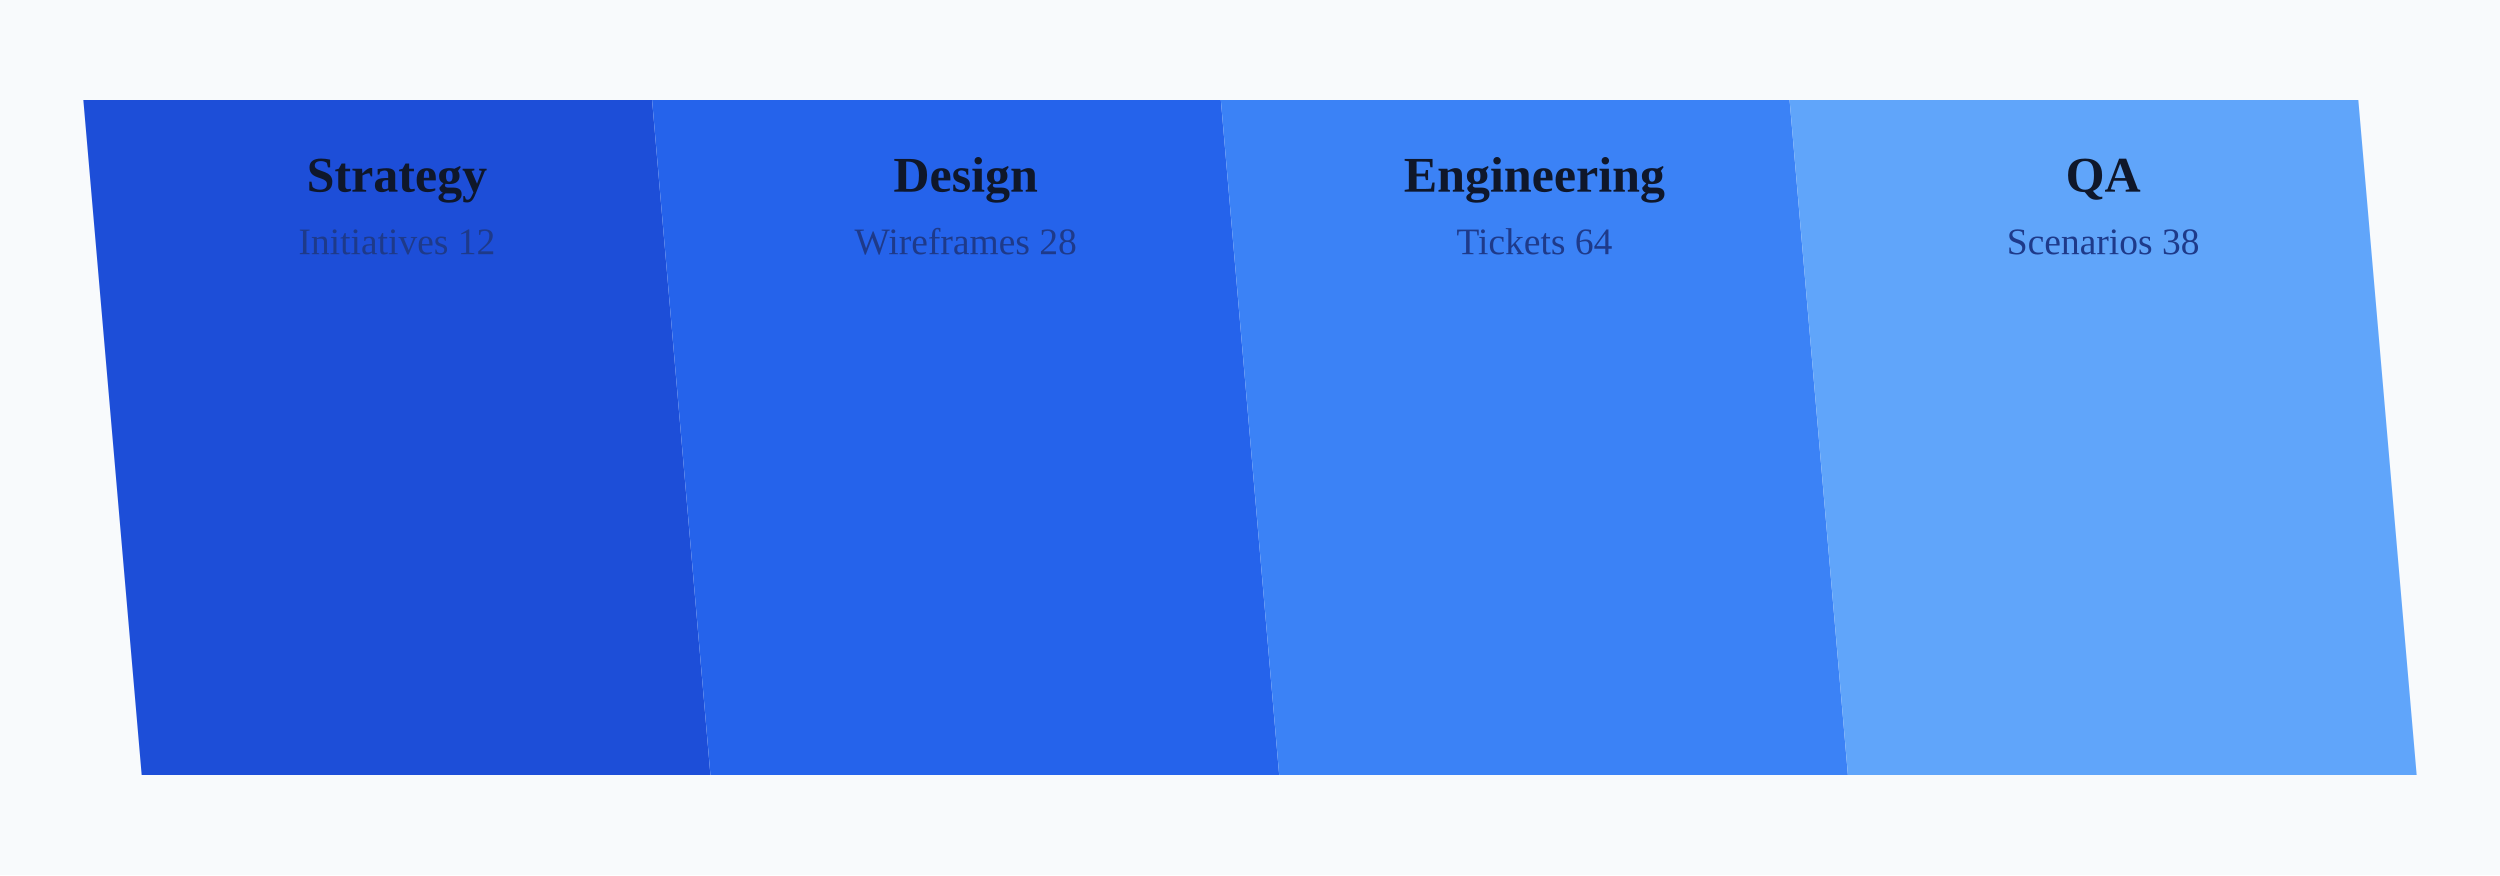
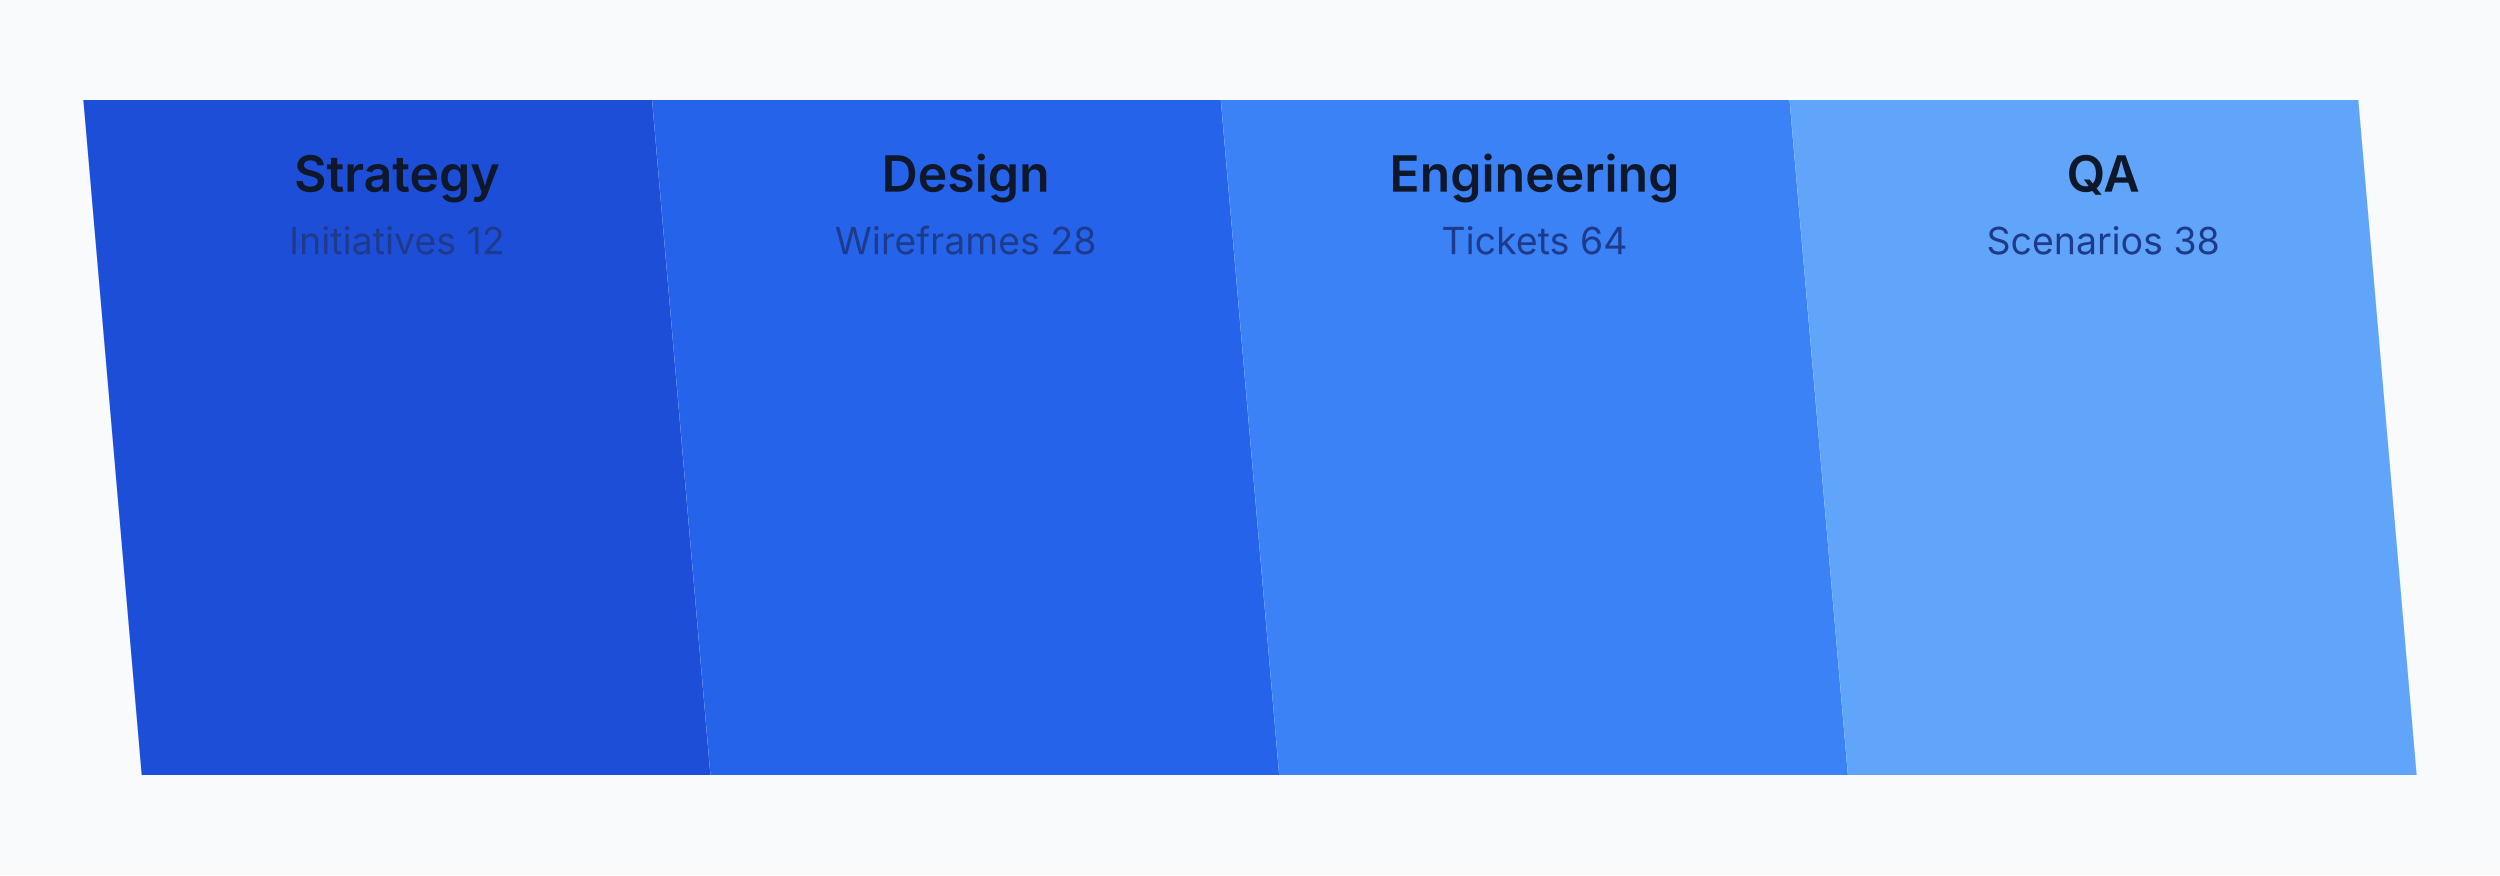
<svg xmlns="http://www.w3.org/2000/svg" width="1200.0" height="420.0">
  <rect x="0" y="0" width="100%" height="100%" fill="#f8fafc" />
  <g>
    <polygon points="40.0,48 313.0,48 341.0,372.0 68.0,372.0" fill="#1d4ed8" />
-     <text text-anchor="middle" font-family="SequenceAdapter(_values=(Inter, Arial, sans - serif))" font-size="24" font-weight="600" fill="#0f172a" x="190.5" y="92.0">Strategy</text>
-     <text text-anchor="middle" font-family="SequenceAdapter(_values=(Inter, Arial, sans - serif))" font-size="18" fill="#1e3a8a" x="190.5" y="122.0">Initiatives 12</text>
+     <text text-anchor="middle" font-family="Inter, Arial, sans-serif" font-size="24" font-weight="600" fill="#0f172a" x="190.5" y="92.0">Strategy</text>
+     <text text-anchor="middle" font-family="Inter, Arial, sans-serif" font-size="18" fill="#1e3a8a" x="190.5" y="122.0">Initiatives 12</text>
  </g>
  <g>
    <polygon points="313.0,48 586.0,48 614.0,372.0 341.0,372.0" fill="#2563eb" />
-     <text text-anchor="middle" font-family="SequenceAdapter(_values=(Inter, Arial, sans - serif))" font-size="24" font-weight="600" fill="#0f172a" x="463.5" y="92.0">Design</text>
-     <text text-anchor="middle" font-family="SequenceAdapter(_values=(Inter, Arial, sans - serif))" font-size="18" fill="#1e3a8a" x="463.5" y="122.0">Wireframes 28</text>
+     <text text-anchor="middle" font-family="Inter, Arial, sans-serif" font-size="24" font-weight="600" fill="#0f172a" x="463.5" y="92.0">Design</text>
+     <text text-anchor="middle" font-family="Inter, Arial, sans-serif" font-size="18" fill="#1e3a8a" x="463.5" y="122.0">Wireframes 28</text>
  </g>
  <g>
    <polygon points="586.0,48 859.0,48 887.0,372.0 614.0,372.0" fill="#3b82f6" />
-     <text text-anchor="middle" font-family="SequenceAdapter(_values=(Inter, Arial, sans - serif))" font-size="24" font-weight="600" fill="#0f172a" x="736.5" y="92.0">Engineering</text>
-     <text text-anchor="middle" font-family="SequenceAdapter(_values=(Inter, Arial, sans - serif))" font-size="18" fill="#1e3a8a" x="736.5" y="122.0">Tickets 64</text>
+     <text text-anchor="middle" font-family="Inter, Arial, sans-serif" font-size="24" font-weight="600" fill="#0f172a" x="736.5" y="92.0">Engineering</text>
+     <text text-anchor="middle" font-family="Inter, Arial, sans-serif" font-size="18" fill="#1e3a8a" x="736.5" y="122.0">Tickets 64</text>
  </g>
  <g>
    <polygon points="859.0,48 1132.0,48 1160.0,372.0 887.0,372.0" fill="#60a5fa" />
-     <text text-anchor="middle" font-family="SequenceAdapter(_values=(Inter, Arial, sans - serif))" font-size="24" font-weight="600" fill="#0f172a" x="1009.5" y="92.0">QA</text>
-     <text text-anchor="middle" font-family="SequenceAdapter(_values=(Inter, Arial, sans - serif))" font-size="18" fill="#1e3a8a" x="1009.5" y="122.0">Scenarios 38</text>
+     <text text-anchor="middle" font-family="Inter, Arial, sans-serif" font-size="24" font-weight="600" fill="#0f172a" x="1009.5" y="92.0">QA</text>
+     <text text-anchor="middle" font-family="Inter, Arial, sans-serif" font-size="18" fill="#1e3a8a" x="1009.5" y="122.0">Scenarios 38</text>
  </g>
</svg>
